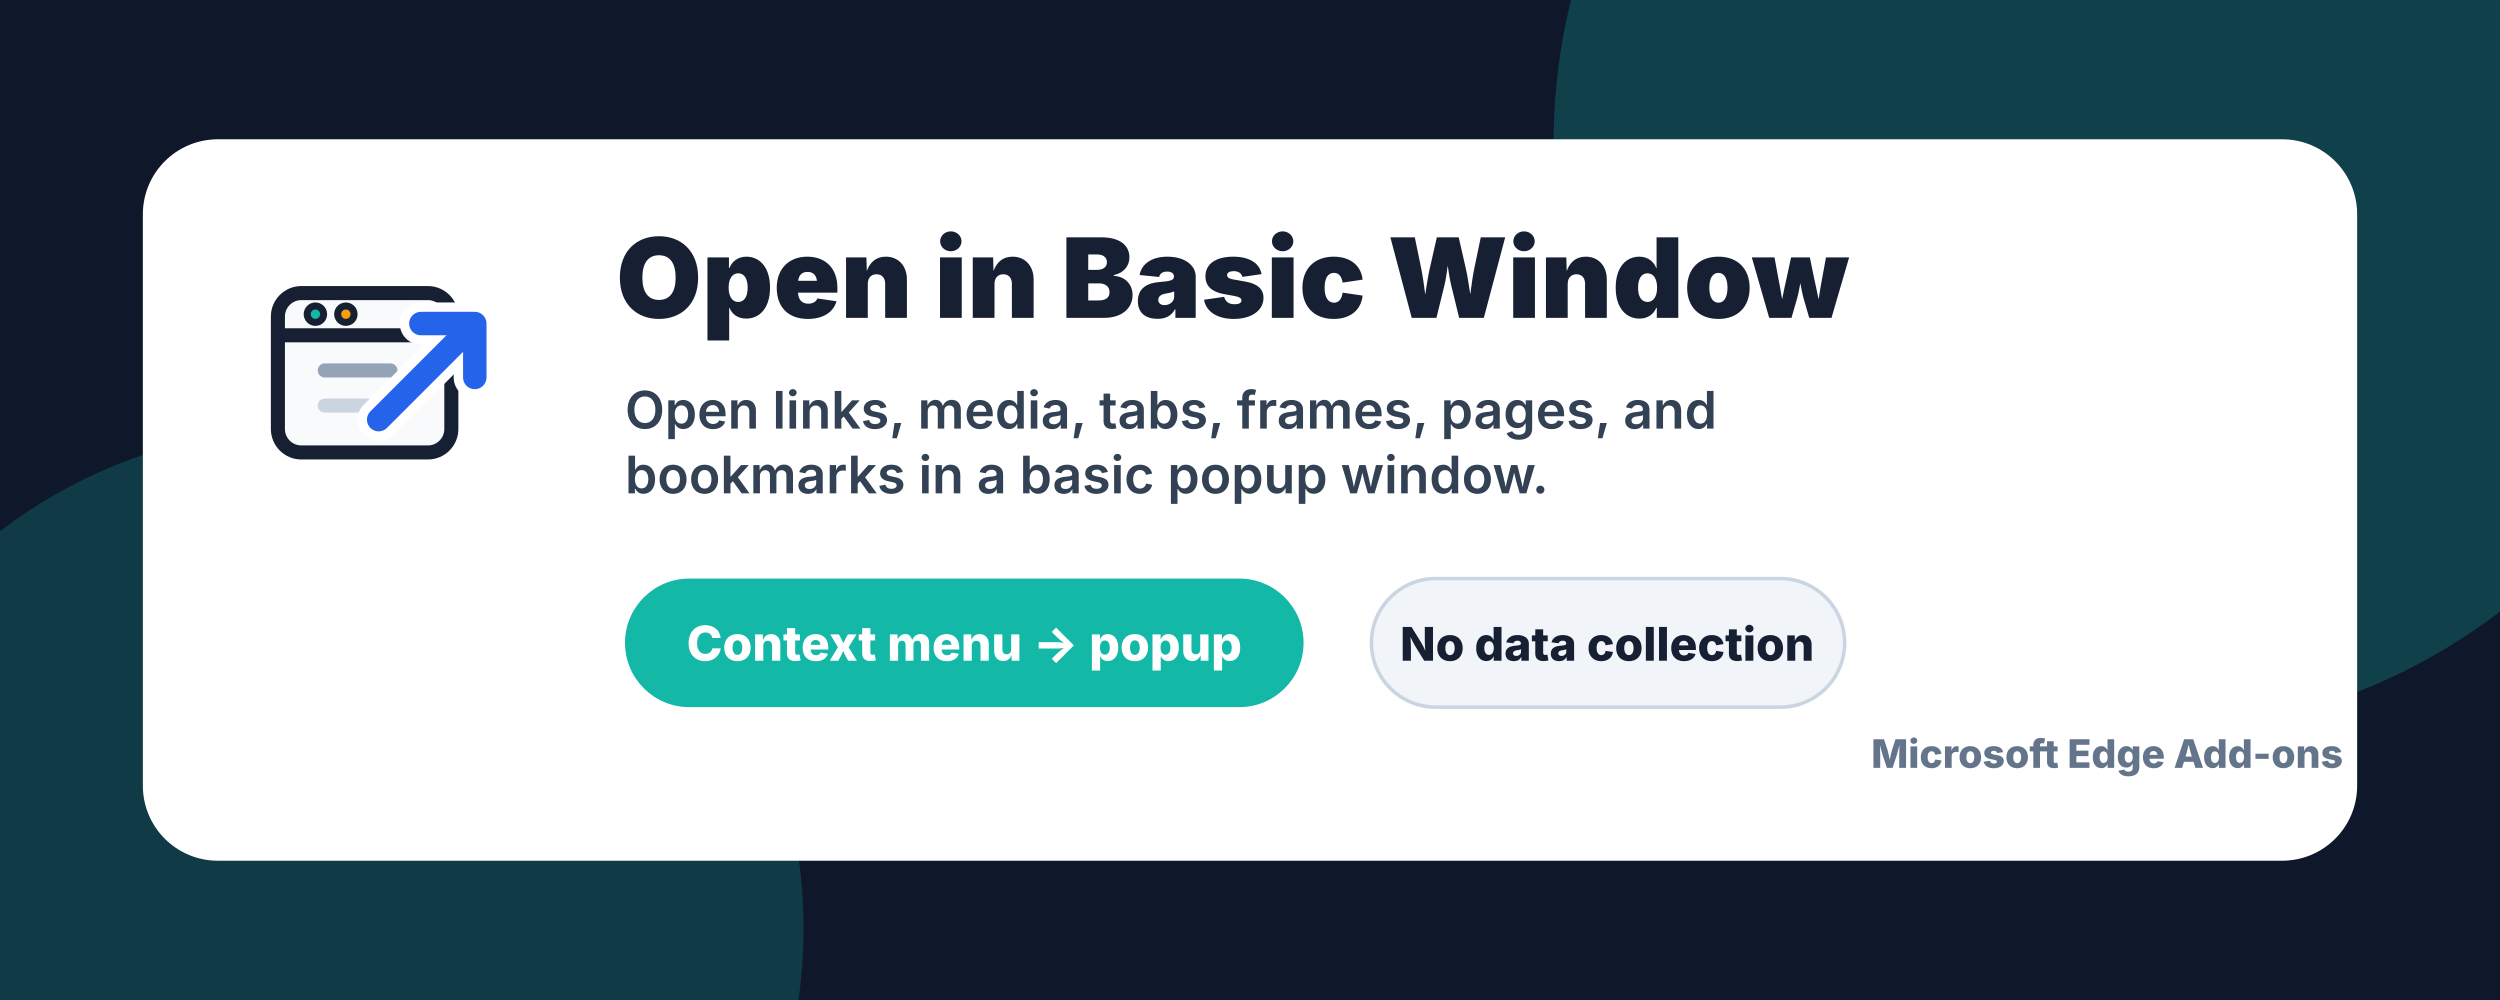
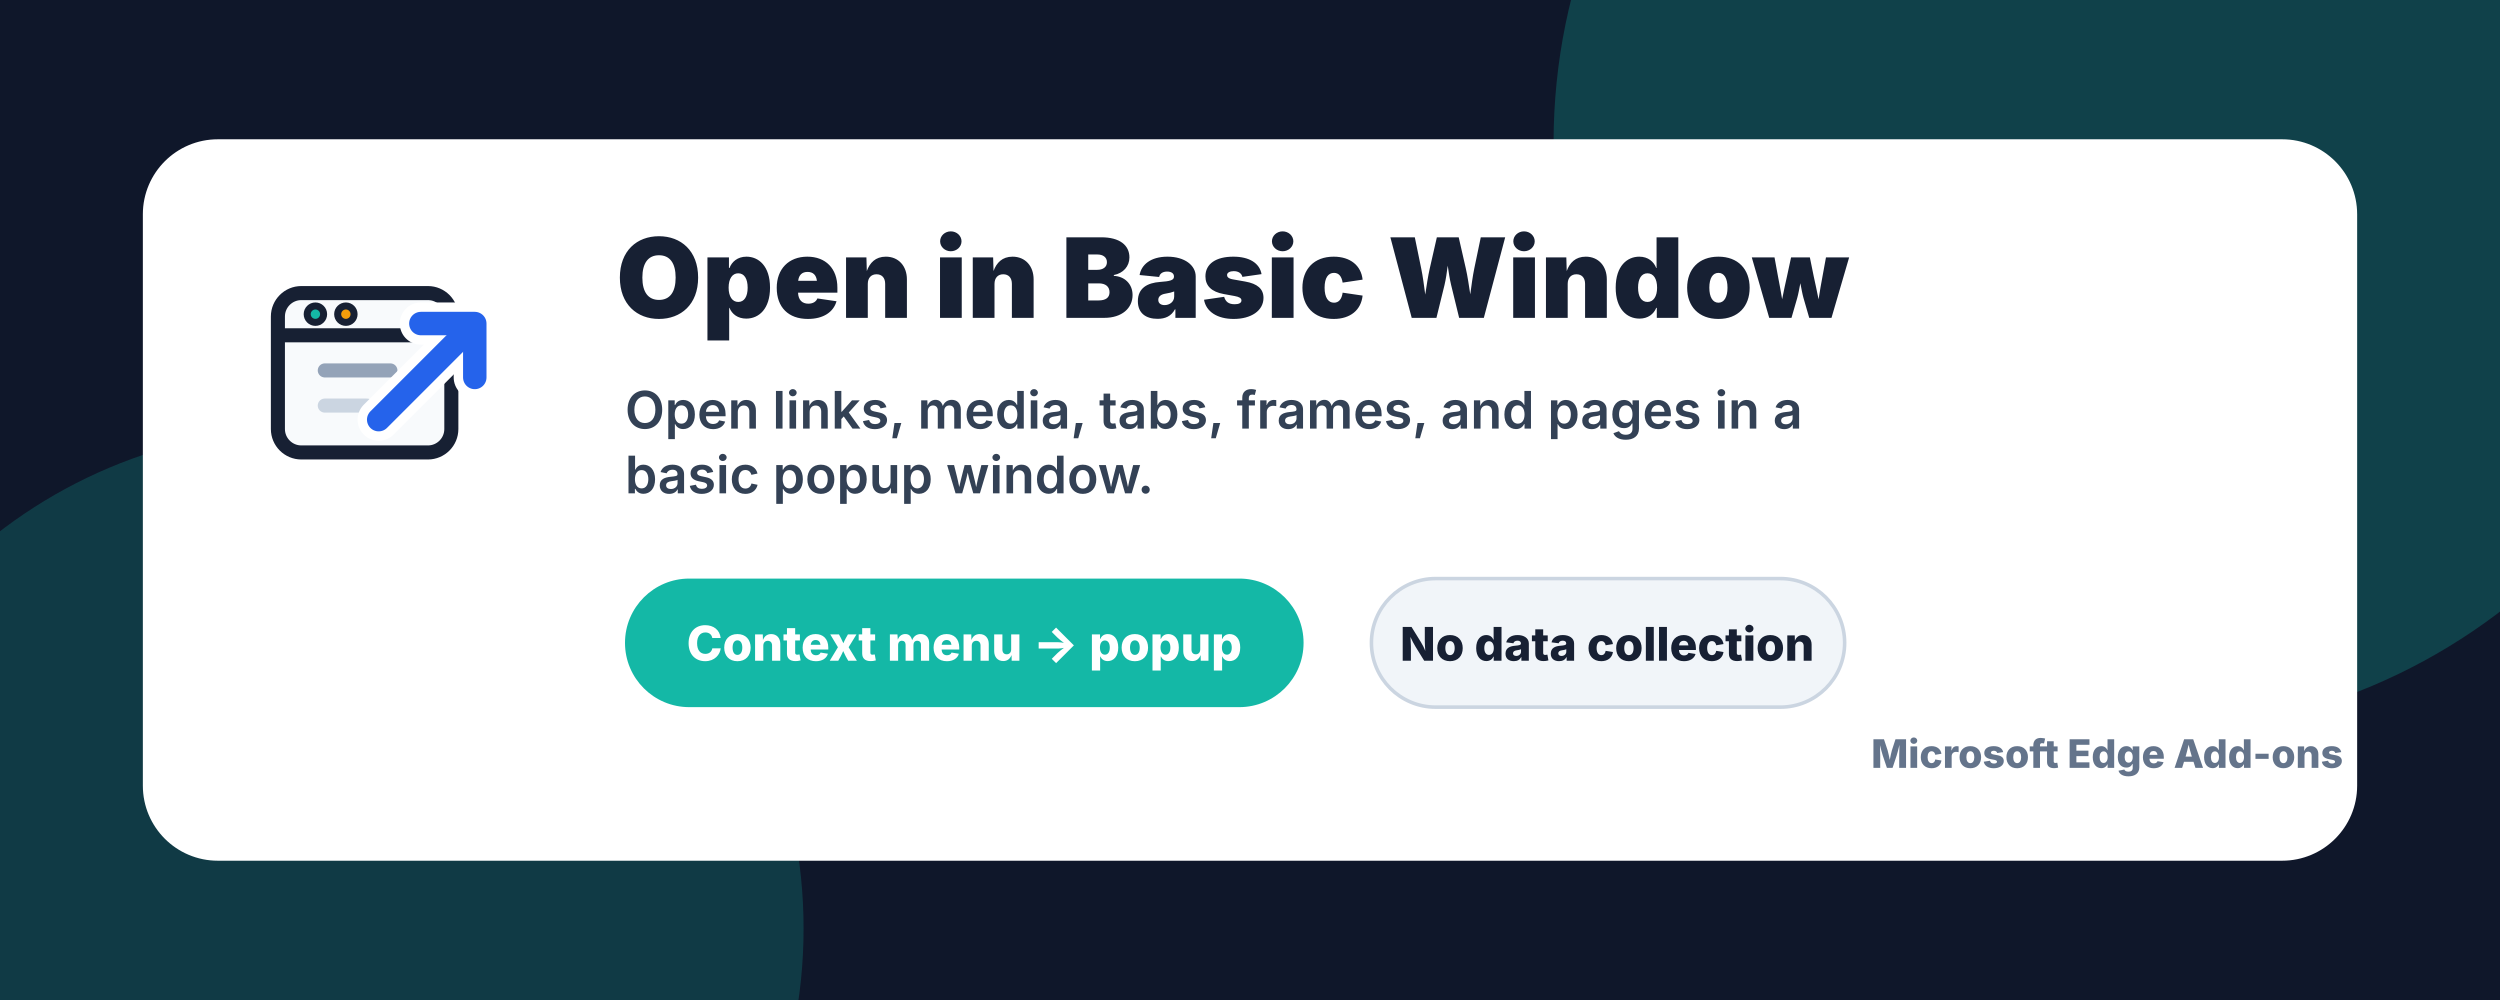
<svg xmlns="http://www.w3.org/2000/svg" width="1400" height="560" viewBox="0 0 1400 560" role="img">
  <defs>
    <linearGradient id="heroGradient" x1="0" y1="0" x2="1" y2="1">
      <stop offset="0%" stop-color="#EFF6FF" />
      <stop offset="48%" stop-color="#F8FAFC" />
      <stop offset="100%" stop-color="#CCFBF1" />
    </linearGradient>
    <linearGradient id="blueGradient" x1="0" y1="0" x2="1" y2="1">
      <stop offset="0%" stop-color="#2563EB" />
      <stop offset="100%" stop-color="#14B8A6" />
    </linearGradient>
    <filter id="softShadow" x="-20%" y="-20%" width="140%" height="140%">
      <feDropShadow dx="0" dy="18" stdDeviation="20" flood-color="#0F172A" flood-opacity="0.18" />
    </filter>
    <filter id="cardShadow" x="-20%" y="-20%" width="140%" height="140%">
      <feDropShadow dx="0" dy="10" stdDeviation="12" flood-color="#0F172A" flood-opacity="0.16" />
    </filter>
  </defs>
  <rect width="1400" height="560" fill="url(#heroGradient)" />
  <rect width="1400" height="560" fill="#0F172A" />
  <circle cx="1200" cy="80" r="330" fill="#14B8A6" opacity="0.26" />
  <circle cx="170" cy="520" r="280" fill="#14B8A6" opacity="0.22" />
  <rect x="80" y="78" width="1240" height="404" rx="42" fill="#FFFFFF" stroke="none" stroke-width="0" />
  <g transform="translate(132 130) scale(1.3125)">
    <g fill="none" stroke-linecap="round" stroke-linejoin="round">
      <rect x="18" y="26" width="74" height="68" rx="10" fill="#F8FAFC" stroke="#FFFFFF" stroke-width="12" />
      <rect x="18" y="26" width="74" height="68" rx="10" fill="#F8FAFC" stroke="#172033" stroke-width="6" />
      <path d="M21 44h68" stroke="#172033" stroke-width="6" />
      <circle cx="34" cy="35" r="3.5" fill="#14B8A6" stroke="#172033" stroke-width="3" />
      <circle cx="47" cy="35" r="3.5" fill="#F59E0B" stroke="#172033" stroke-width="3" />
      <path d="M38 59h28" stroke="#94A3B8" stroke-width="6" />
      <path d="M38 74h18" stroke="#CBD5E1" stroke-width="6" />
      <path d="M61 80 101 40" stroke="#FFFFFF" stroke-width="18" />
      <path d="M79 39h23v23" stroke="#FFFFFF" stroke-width="18" />
      <path d="M61 80 101 40" stroke="#2563EB" stroke-width="10" />
      <path d="M79 39h23v23" stroke="#2563EB" stroke-width="10" />
    </g>
  </g>
  <text x="345" y="178" font-family="Segoe UI, Inter, Arial, sans-serif" font-size="62" font-weight="850" fill="#172033" text-anchor="start">
    <tspan x="345" dy="0">Open in Basic Window</tspan>
  </text>
  <text x="350" y="240" font-family="Segoe UI, Inter, Arial, sans-serif" font-size="29" font-weight="600" fill="#334155" text-anchor="start">
-     <tspan x="350" dy="0">Open links, media, tabs, frames, pages, and</tspan>
-     <tspan x="350" dy="36.25">bookmarks in a basic popup window.</tspan>
+     <tspan x="350" dy="0">Open links, media, tabs, frames, and pages in a</tspan>
+     <tspan x="350" dy="36.25">basic popup window.</tspan>
  </text>
  <rect x="350" y="324" width="380" height="72" rx="36" fill="#14B8A6" stroke="none" stroke-width="0" />
  <text x="540" y="370" font-family="Segoe UI, Inter, Arial, sans-serif" font-size="27" font-weight="800" fill="#FFFFFF" text-anchor="middle">
    <tspan x="540" dy="0">Context menu → popup</tspan>
  </text>
  <rect x="768" y="324" width="265" height="72" rx="36" fill="#F1F5F9" stroke="#CBD5E1" stroke-width="2" />
  <text x="900" y="370" font-family="Segoe UI, Inter, Arial, sans-serif" font-size="26" font-weight="800" fill="#172033" text-anchor="middle">
    <tspan x="900" dy="0">No data collection</tspan>
  </text>
  <text x="1180" y="430" font-family="Segoe UI, Inter, Arial, sans-serif" font-size="22" font-weight="800" fill="#64748B" text-anchor="middle">
    <tspan x="1180" dy="0">Microsoft Edge Add-ons</tspan>
  </text>
</svg>
